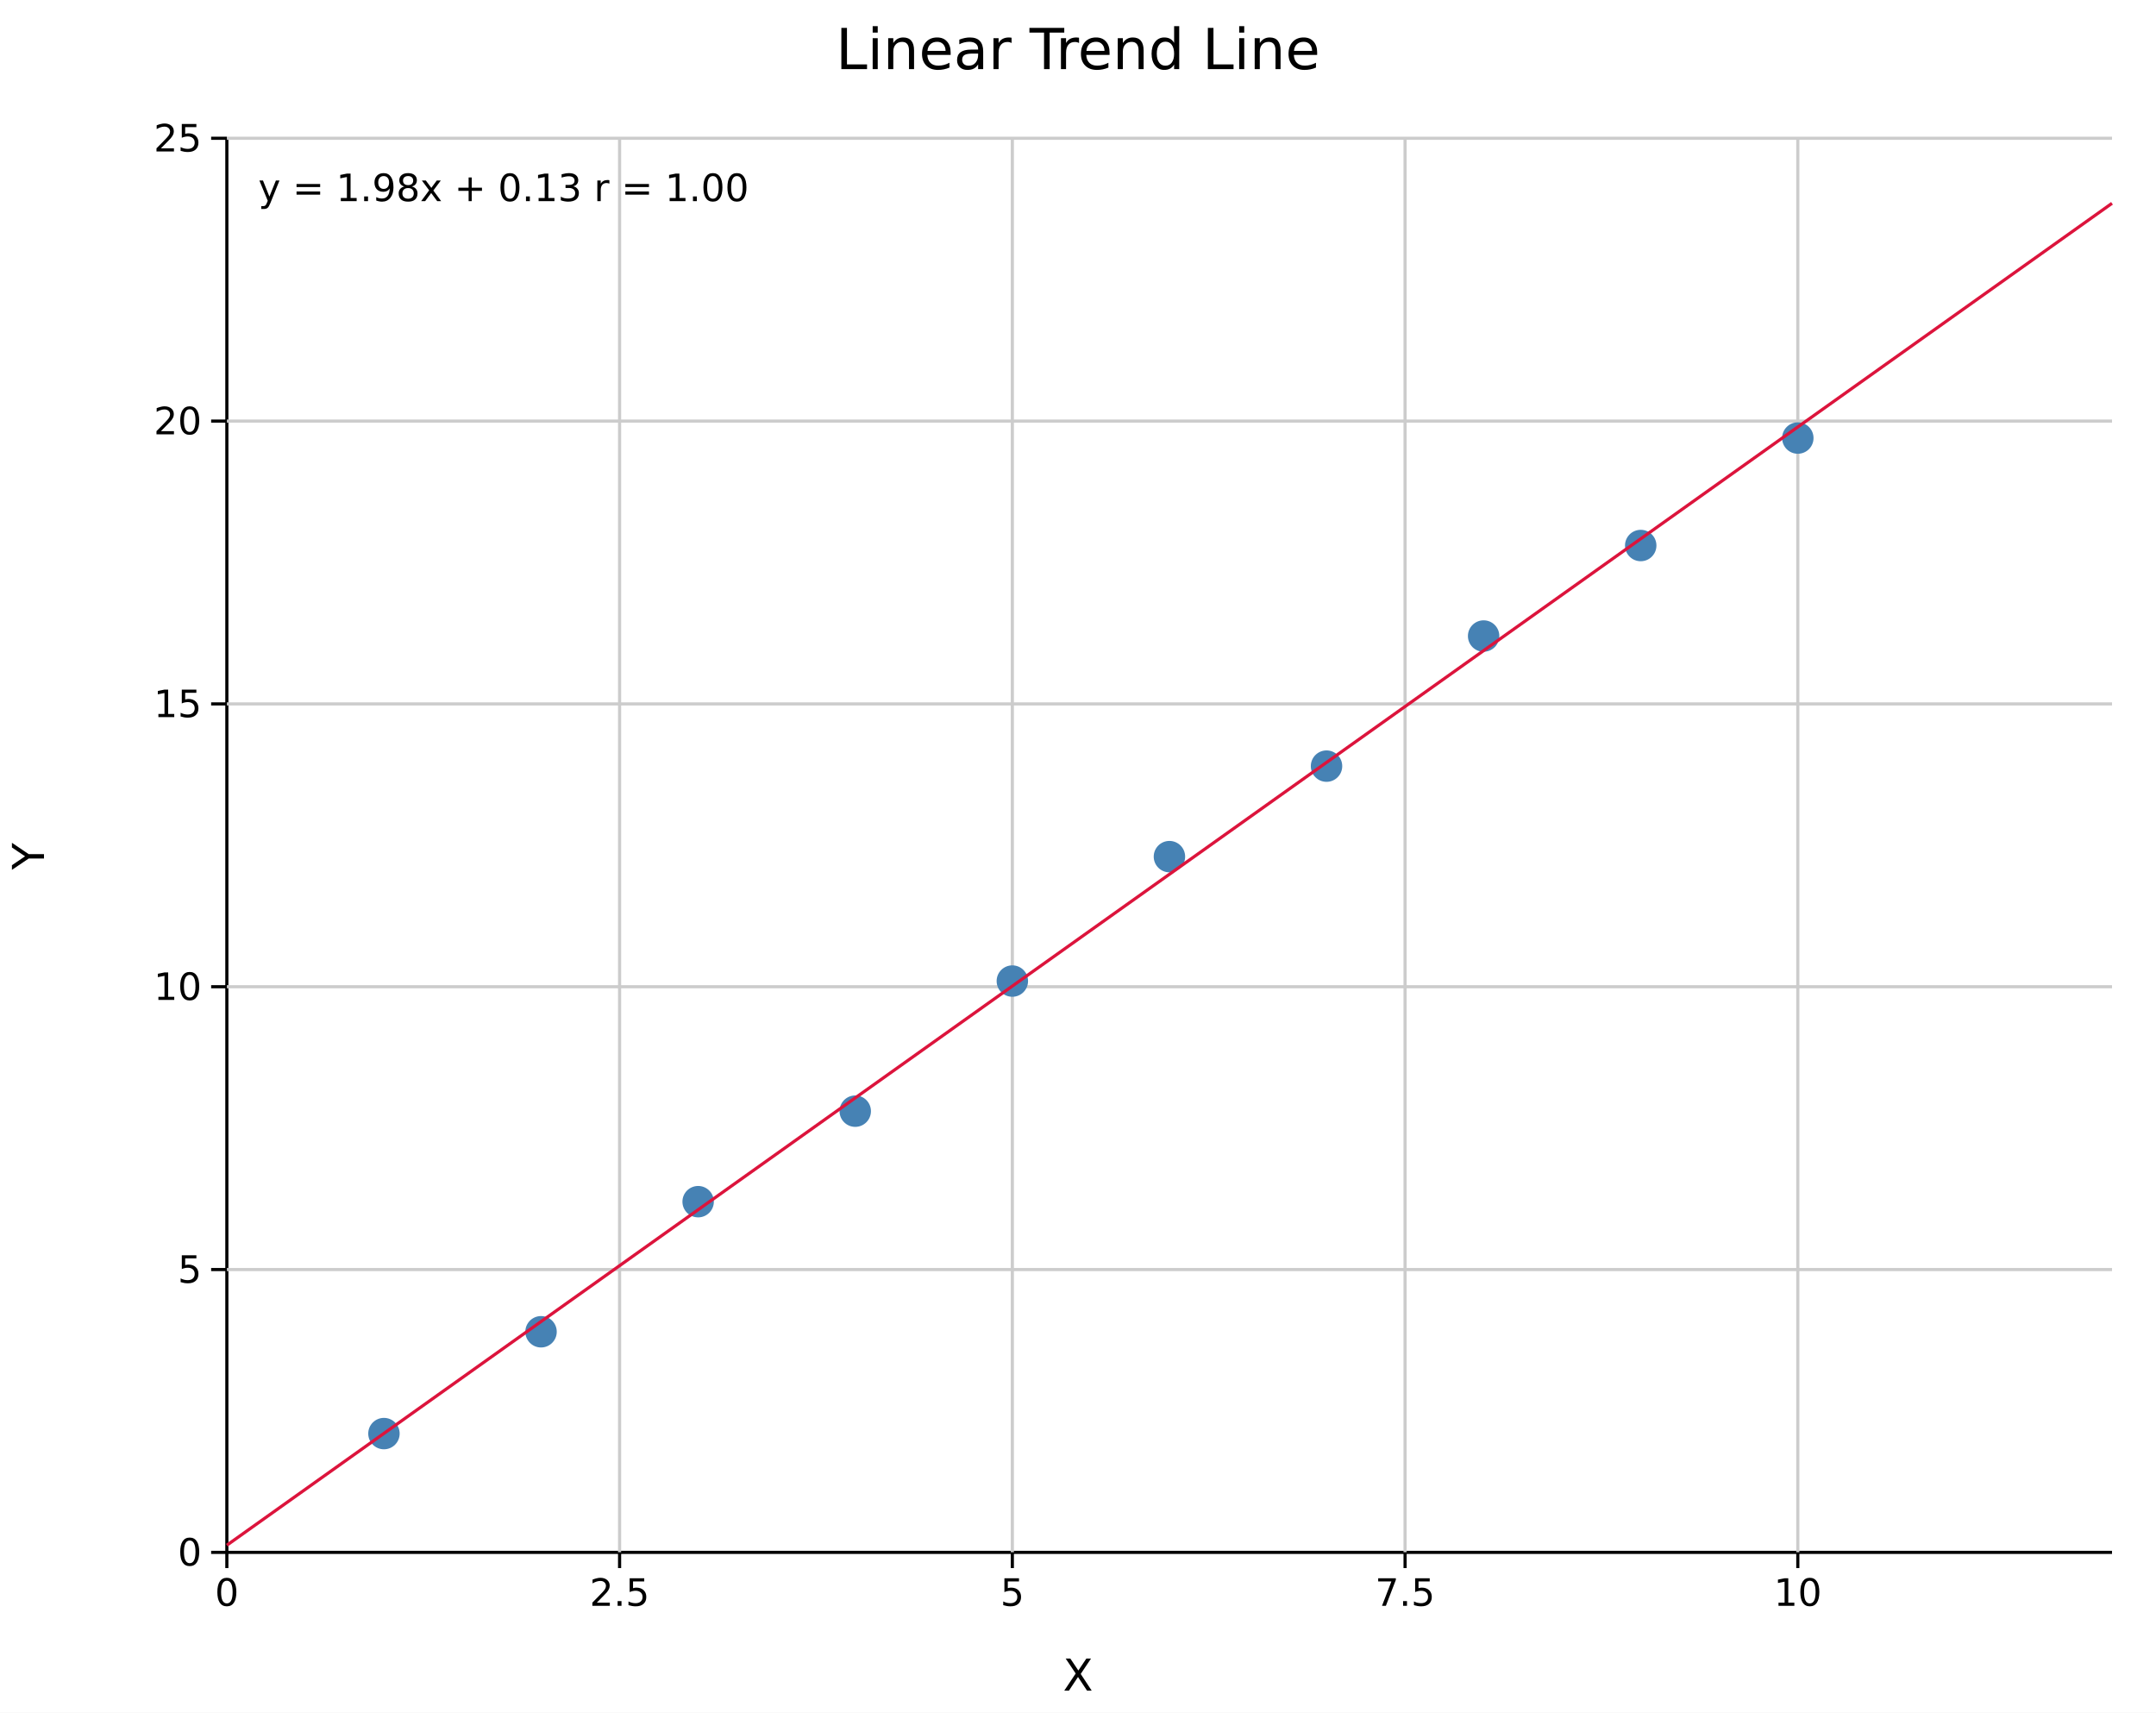
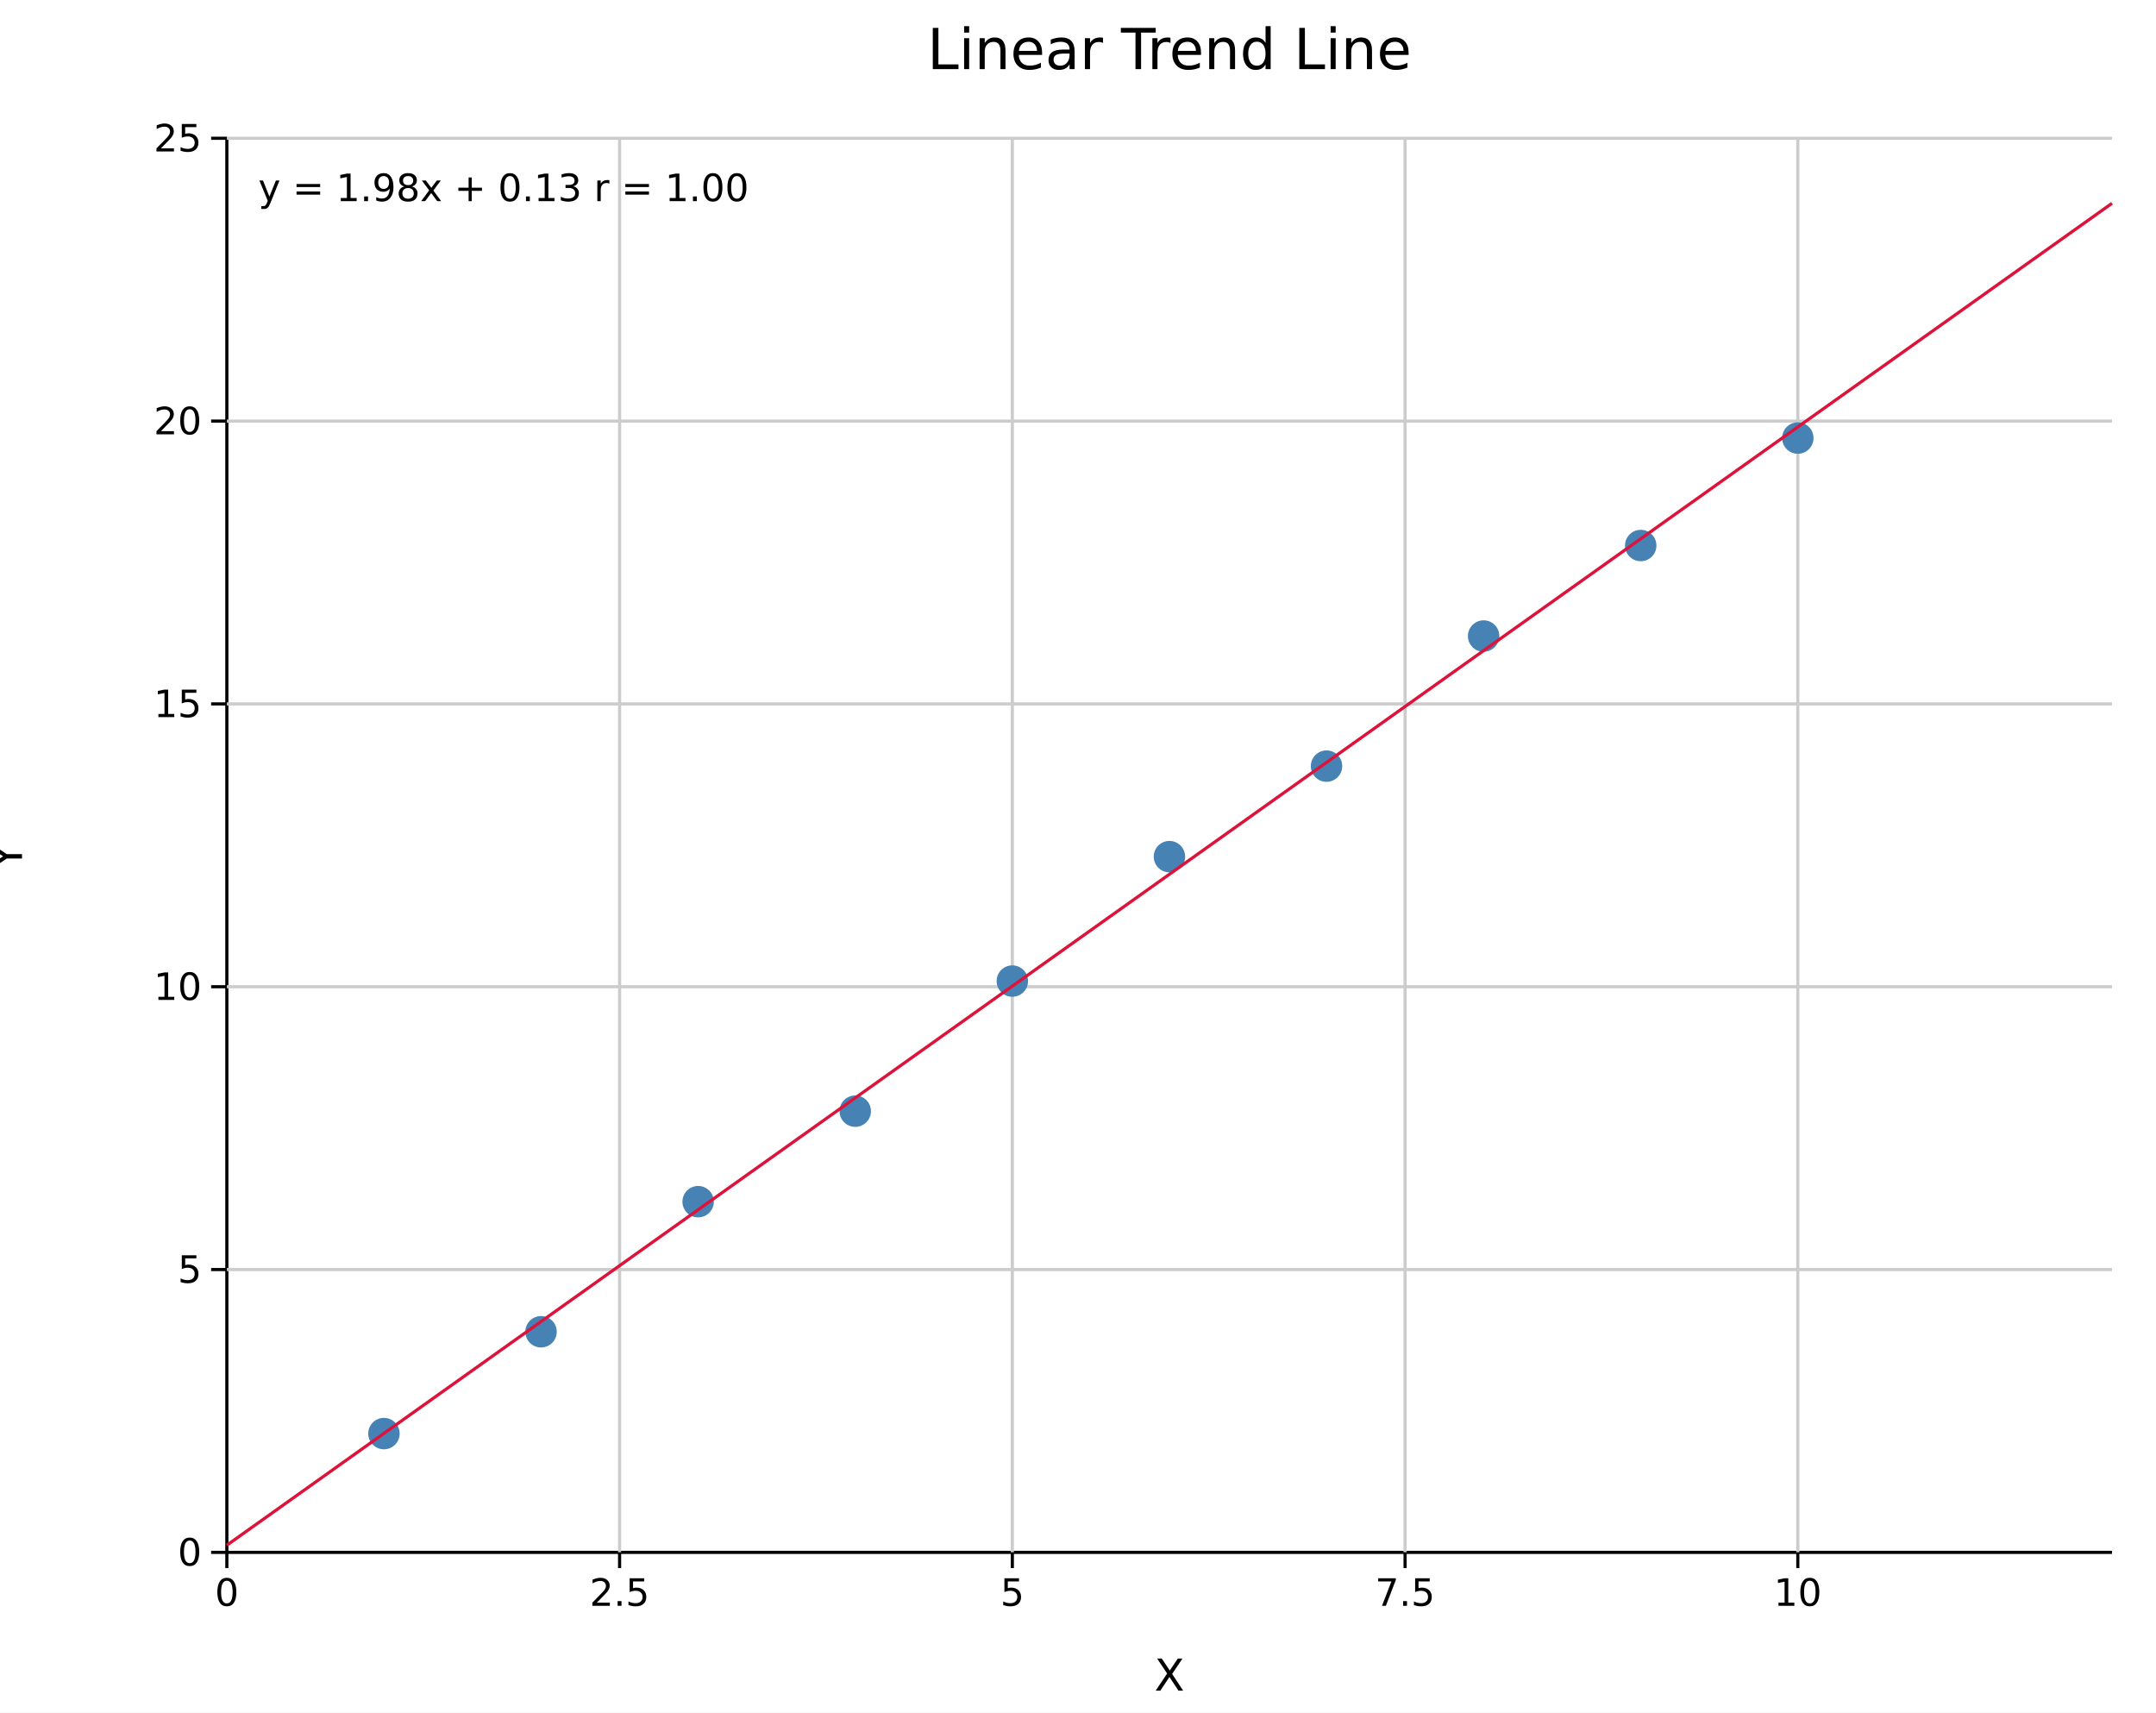
<svg xmlns="http://www.w3.org/2000/svg" width="686.2" height="545" font-family="DejaVu Sans, Liberation Sans, Arial, sans-serif" fill="black">
  <rect width="100%" height="100%" fill="white" />
-   <line x1="72.2" y1="494" x2="672.2" y2="494" stroke="black" stroke-width="1" />
-   <line x1="72.2" y1="44" x2="72.2" y2="494" stroke="black" stroke-width="1" />
-   <line x1="197.2" y1="44" x2="197.2" y2="494" stroke="#ccc" stroke-width="1" />
-   <line x1="322.2" y1="44" x2="322.2" y2="494" stroke="#ccc" stroke-width="1" />
-   <line x1="447.2" y1="44" x2="447.2" y2="494" stroke="#ccc" stroke-width="1" />
-   <line x1="572.2" y1="44" x2="572.2" y2="494" stroke="#ccc" stroke-width="1" />
-   <line x1="72.2" y1="404" x2="672.2" y2="404" stroke="#ccc" stroke-width="1" />
-   <line x1="72.2" y1="314" x2="672.2" y2="314" stroke="#ccc" stroke-width="1" />
-   <line x1="72.2" y1="224" x2="672.2" y2="224" stroke="#ccc" stroke-width="1" />
-   <line x1="72.2" y1="134" x2="672.2" y2="134" stroke="#ccc" stroke-width="1" />
-   <line x1="72.2" y1="44" x2="672.2" y2="44" stroke="#ccc" stroke-width="1" />
-   <line x1="72.2" y1="494" x2="72.2" y2="499" stroke="black" stroke-width="1" />
+   <line x1="72.2" y1="494" x2="672.2" y2="494" stroke="#000000" stroke-width="1" />
+   <line x1="72.2" y1="44" x2="72.2" y2="494" stroke="#000000" stroke-width="1" />
+   <line x1="197.2" y1="44" x2="197.2" y2="494" stroke="#cccccc" stroke-width="1" />
+   <line x1="322.2" y1="44" x2="322.2" y2="494" stroke="#cccccc" stroke-width="1" />
+   <line x1="447.2" y1="44" x2="447.2" y2="494" stroke="#cccccc" stroke-width="1" />
+   <line x1="572.2" y1="44" x2="572.2" y2="494" stroke="#cccccc" stroke-width="1" />
+   <line x1="72.2" y1="404" x2="672.2" y2="404" stroke="#cccccc" stroke-width="1" />
+   <line x1="72.2" y1="314" x2="672.2" y2="314" stroke="#cccccc" stroke-width="1" />
+   <line x1="72.2" y1="224" x2="672.2" y2="224" stroke="#cccccc" stroke-width="1" />
+   <line x1="72.2" y1="134" x2="672.2" y2="134" stroke="#cccccc" stroke-width="1" />
+   <line x1="72.2" y1="44" x2="672.2" y2="44" stroke="#cccccc" stroke-width="1" />
+   <line x1="72.2" y1="494" x2="72.2" y2="499" stroke="#000000" stroke-width="1" />
  <text x="72.2" y="511" font-size="12" text-anchor="middle">0</text>
-   <line x1="197.2" y1="494" x2="197.2" y2="499" stroke="black" stroke-width="1" />
+   <line x1="197.2" y1="494" x2="197.2" y2="499" stroke="#000000" stroke-width="1" />
  <text x="197.2" y="511" font-size="12" text-anchor="middle">2.5</text>
-   <line x1="322.2" y1="494" x2="322.2" y2="499" stroke="black" stroke-width="1" />
+   <line x1="322.2" y1="494" x2="322.2" y2="499" stroke="#000000" stroke-width="1" />
  <text x="322.2" y="511" font-size="12" text-anchor="middle">5</text>
-   <line x1="447.2" y1="494" x2="447.2" y2="499" stroke="black" stroke-width="1" />
+   <line x1="447.2" y1="494" x2="447.2" y2="499" stroke="#000000" stroke-width="1" />
  <text x="447.2" y="511" font-size="12" text-anchor="middle">7.5</text>
-   <line x1="572.2" y1="494" x2="572.2" y2="499" stroke="black" stroke-width="1" />
+   <line x1="572.2" y1="494" x2="572.2" y2="499" stroke="#000000" stroke-width="1" />
  <text x="572.2" y="511" font-size="12" text-anchor="middle">10</text>
-   <line x1="67.2" y1="494" x2="72.2" y2="494" stroke="black" stroke-width="1" />
+   <line x1="67.2" y1="494" x2="72.2" y2="494" stroke="#000000" stroke-width="1" />
  <text x="64.2" y="498.2" font-size="12" text-anchor="end">0</text>
-   <line x1="67.2" y1="404" x2="72.2" y2="404" stroke="black" stroke-width="1" />
+   <line x1="67.2" y1="404" x2="72.2" y2="404" stroke="#000000" stroke-width="1" />
  <text x="64.2" y="408.2" font-size="12" text-anchor="end">5</text>
-   <line x1="67.2" y1="314" x2="72.2" y2="314" stroke="black" stroke-width="1" />
+   <line x1="67.2" y1="314" x2="72.2" y2="314" stroke="#000000" stroke-width="1" />
  <text x="64.2" y="318.2" font-size="12" text-anchor="end">10</text>
-   <line x1="67.2" y1="224" x2="72.2" y2="224" stroke="black" stroke-width="1" />
+   <line x1="67.2" y1="224" x2="72.2" y2="224" stroke="#000000" stroke-width="1" />
  <text x="64.2" y="228.2" font-size="12" text-anchor="end">15</text>
-   <line x1="67.2" y1="134" x2="72.2" y2="134" stroke="black" stroke-width="1" />
+   <line x1="67.2" y1="134" x2="72.2" y2="134" stroke="#000000" stroke-width="1" />
  <text x="64.2" y="138.2" font-size="12" text-anchor="end">20</text>
-   <line x1="67.2" y1="44" x2="72.2" y2="44" stroke="black" stroke-width="1" />
+   <line x1="67.2" y1="44" x2="72.2" y2="44" stroke="#000000" stroke-width="1" />
  <text x="64.2" y="48.2" font-size="12" text-anchor="end">25</text>
-   <text x="343.1" y="538" font-size="14" text-anchor="middle">X</text>
-   <text x="14" y="272.5" font-size="14" text-anchor="middle" transform="rotate(-90,14,272.5)">Y</text>
-   <text x="343.1" y="22" font-size="18" text-anchor="middle">Linear Trend Line</text>
-   <circle cx="122.2" cy="456.2" r="5" fill="steelblue" />
-   <circle cx="172.2" cy="423.8" r="5" fill="steelblue" />
-   <circle cx="222.2" cy="382.4" r="5" fill="steelblue" />
-   <circle cx="272.2" cy="353.6" r="5" fill="steelblue" />
-   <circle cx="322.2" cy="312.2" r="5" fill="steelblue" />
-   <circle cx="372.2" cy="272.6" r="5" fill="steelblue" />
-   <circle cx="422.2" cy="243.8" r="5" fill="steelblue" />
-   <circle cx="472.2" cy="202.4" r="5" fill="steelblue" />
-   <circle cx="522.2" cy="173.6" r="5" fill="steelblue" />
-   <circle cx="572.2" cy="139.4" r="5" fill="steelblue" />
-   <line x1="72.2" y1="491.72" x2="672.2" y2="64.695" stroke="crimson" stroke-width="1" />
+   <text x="372.2" y="538" font-size="14" text-anchor="middle">X</text>
+   <text x="7" y="272.5" font-size="14" text-anchor="middle" transform="rotate(-90,7,272.5)">Y</text>
+   <text x="372.2" y="22" font-size="18" text-anchor="middle">Linear Trend Line</text>
+   <circle cx="122.2" cy="456.2" r="5" fill="#4682b4" />
+   <circle cx="172.2" cy="423.8" r="5" fill="#4682b4" />
+   <circle cx="222.2" cy="382.4" r="5" fill="#4682b4" />
+   <circle cx="272.2" cy="353.6" r="5" fill="#4682b4" />
+   <circle cx="322.2" cy="312.2" r="5" fill="#4682b4" />
+   <circle cx="372.2" cy="272.6" r="5" fill="#4682b4" />
+   <circle cx="422.2" cy="243.8" r="5" fill="#4682b4" />
+   <circle cx="472.2" cy="202.4" r="5" fill="#4682b4" />
+   <circle cx="522.2" cy="173.6" r="5" fill="#4682b4" />
+   <circle cx="572.2" cy="139.4" r="5" fill="#4682b4" />
+   <line x1="72.2" y1="491.72" x2="672.2" y2="64.69" stroke="#dc143c" stroke-width="1" />
  <text x="82.2" y="64" font-size="12" text-anchor="start">y = 1.98x + 0.13  r = 1.00</text>
</svg>
